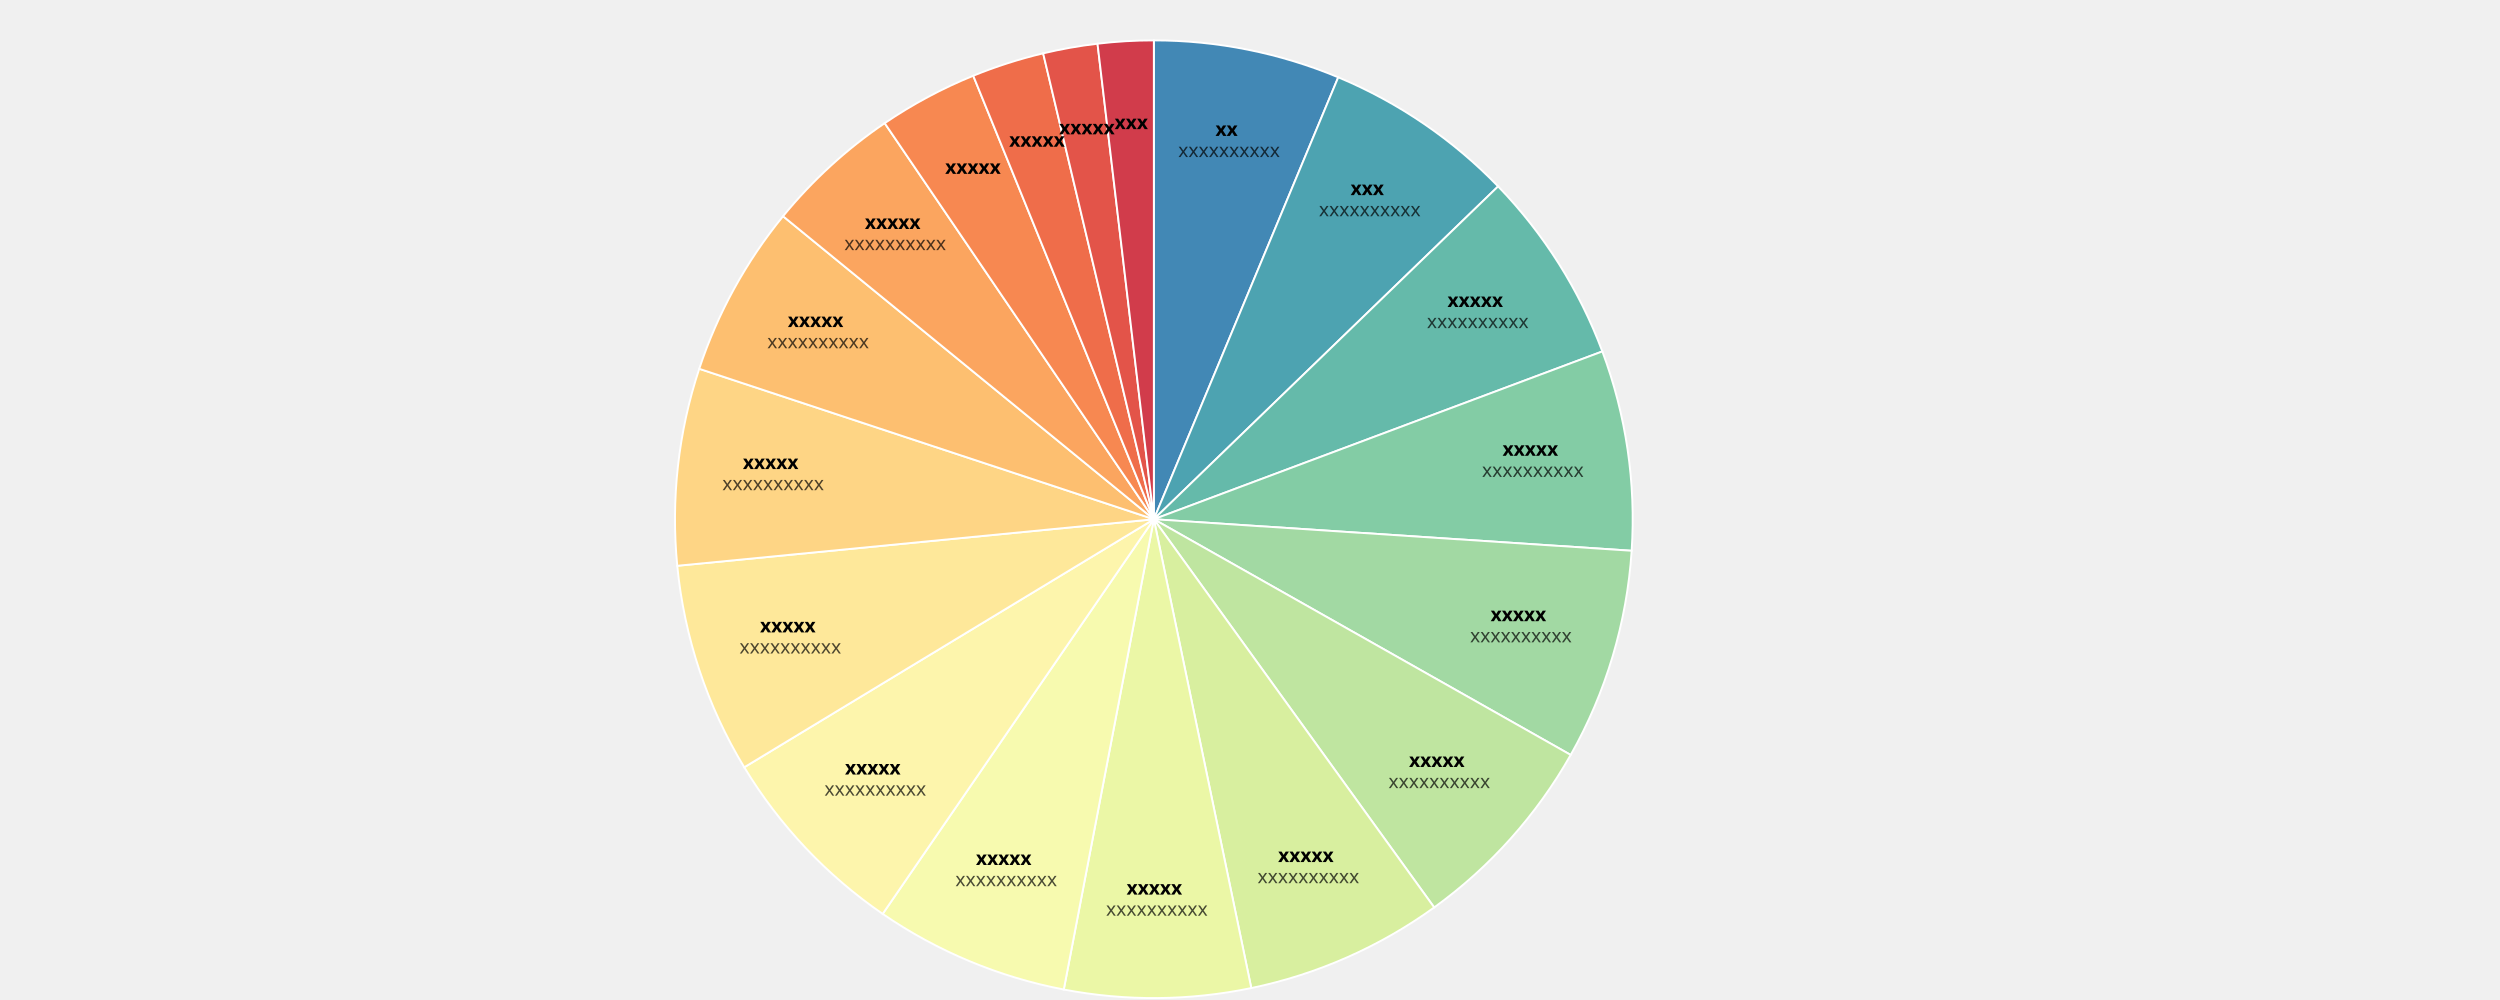
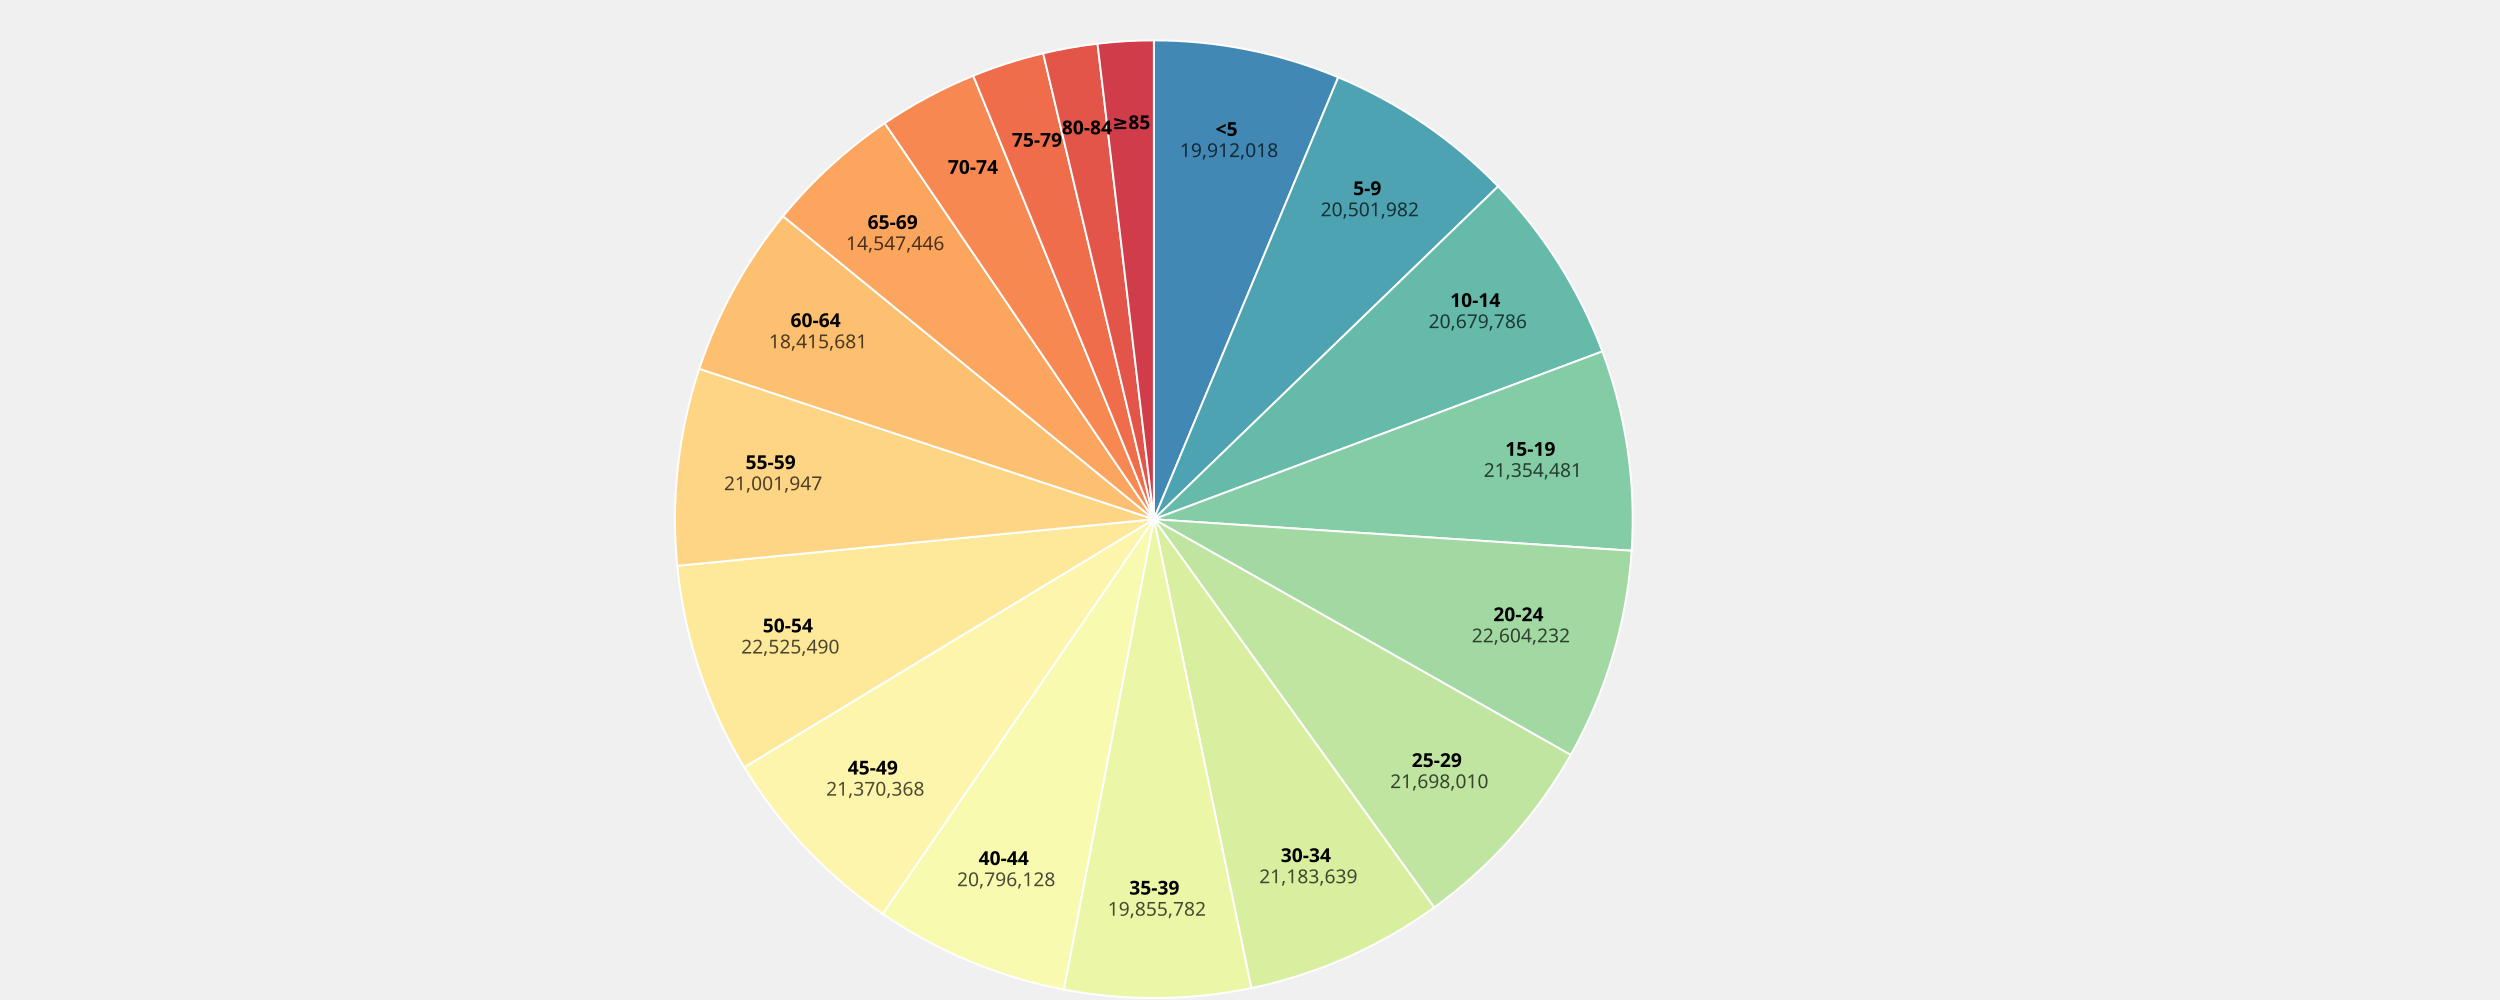
<svg width="900" height="340" viewBox="-600,-270,1300,520" style="max-width: 100%; height: auto; font: 10px sans-serif;" id="svg">
  <g stroke="white" id="g_1">
    <path d="M0,-249A249,249,0,0,1,95.881,-229.8L0,0Z" fill="rgb(66, 136, 181)" id="path_17">
      </path>
    <path d="M95.881,-229.8A249,249,0,0,1,179.014,-173.075L0,0Z" fill="rgb(77, 163, 177)" id="path_16">
      </path>
    <path d="M179.014,-173.075A249,249,0,0,1,233.212,-87.253L0,0Z" fill="rgb(101, 186, 170)" id="path_15">
      </path>
    <path d="M233.212,-87.253A249,249,0,0,1,248.46,16.396L0,0Z" fill="rgb(131, 204, 165)" id="path_14">
      </path>
    <path d="M248.46,16.396A249,249,0,0,1,216.75,122.558L0,0Z" fill="rgb(162, 217, 163)" id="path_13">
      </path>
    <path d="M216.75,122.558A249,249,0,0,1,145.78,201.864L0,0Z" fill="rgb(191, 229, 160)" id="path_12">
      </path>
    <path d="M145.78,201.864A249,249,0,0,1,50.671,243.79L0,0Z" fill="rgb(216, 239, 159)" id="path_11">
      </path>
    <path d="M50.671,243.79A249,249,0,0,1,-46.837,244.555L0,0Z" fill="rgb(235, 247, 166)" id="path_10">
      </path>
    <path d="M-46.837,244.555A249,249,0,0,1,-141.018,205.219L0,0Z" fill="rgb(247, 250, 175)" id="path_9">
      </path>
    <path d="M-141.018,205.219A249,249,0,0,1,-212.989,128.983L0,0Z" fill="rgb(253, 245, 172)" id="path_8">
      </path>
    <path d="M-212.989,128.983A249,249,0,0,1,-247.821,24.204L0,0Z" fill="rgb(254, 232, 154)" id="path_7">
      </path>
    <path d="M-247.821,24.204A249,249,0,0,1,-236.394,-78.222L0,0Z" fill="rgb(254, 213, 133)" id="path_6">
      </path>
    <path d="M-236.394,-78.222A249,249,0,0,1,-192.81,-157.56L0,0Z" fill="rgb(253, 191, 112)" id="path_5">
      </path>
    <path d="M-192.81,-157.56A249,249,0,0,1,-139.955,-205.946L0,0Z" fill="rgb(251, 165, 95)" id="path_4">
      </path>
    <path d="M-139.955,-205.946A249,249,0,0,1,-93.908,-230.613L0,0Z" fill="rgb(247, 136, 81)" id="path_3">
      </path>
    <path d="M-93.908,-230.613A249,249,0,0,1,-57.555,-242.257L0,0Z" fill="rgb(239, 109, 74)" id="path_2">
      </path>
    <path d="M-57.555,-242.257A249,249,0,0,1,-29.287,-247.272L0,0Z" fill="rgb(227, 84, 73)" id="path_1">
      </path>
    <path d="M-29.287,-247.272A249,249,0,0,1,0,-249L0,0Z" fill="rgb(209, 60, 75)" id="path">
      </path>
  </g>
  <g text-anchor="middle" id="g">
    <text transform="translate(39.11372,-195.3222)" id="text_17">
-       <tspan y="-0.4em" font-weight="bold" id="tspan_31">xx</tspan>
-       <tspan x="0" y="0.7em" fill-opacity="0.7" id="tspan_30">xxxxxxxxxx</tspan>
+       <tspan y="-0.4em" font-weight="bold" id="tspan_31">&lt;5</tspan>
+       <tspan x="0" y="0.7em" fill-opacity="0.7" id="tspan_30">19,912,018</tspan>
    </text>
    <text transform="translate(112.2745,-164.545)" id="text_16">
-       <tspan y="-0.4em" font-weight="bold" id="tspan_29">xxx</tspan>
-       <tspan x="0" y="0.7em" fill-opacity="0.7" id="tspan_28">xxxxxxxxxx</tspan>
+       <tspan y="-0.4em" font-weight="bold" id="tspan_29">5-9</tspan>
+       <tspan x="0" y="0.7em" fill-opacity="0.7" id="tspan_28">20,501,982</tspan>
    </text>
    <text transform="translate(168.4259,-106.3642)" id="text_15">
-       <tspan y="-0.4em" font-weight="bold" id="tspan_27">xxxxx</tspan>
-       <tspan x="0" y="0.7em" fill-opacity="0.7" id="tspan_26">xxxxxxxxxx</tspan>
+       <tspan y="-0.4em" font-weight="bold" id="tspan_27">10-14</tspan>
+       <tspan x="0" y="0.7em" fill-opacity="0.7" id="tspan_26">20,679,786</tspan>
    </text>
    <text transform="translate(197.079,-28.99168)" id="text_14">
-       <tspan y="-0.4em" font-weight="bold" id="tspan_25">xxxxx</tspan>
-       <tspan x="0" y="0.7em" fill-opacity="0.7" id="tspan_24">xxxxxxxxxx</tspan>
+       <tspan y="-0.4em" font-weight="bold" id="tspan_25">15-19</tspan>
+       <tspan x="0" y="0.7em" fill-opacity="0.7" id="tspan_24">21,354,481</tspan>
    </text>
    <text transform="translate(190.8676,57.01055)" id="text_13">
-       <tspan y="-0.4em" font-weight="bold" id="tspan_23">xxxxx</tspan>
-       <tspan x="0" y="0.7em" fill-opacity="0.7" id="tspan_22">xxxxxxxxxx</tspan>
+       <tspan y="-0.4em" font-weight="bold" id="tspan_23">20-24</tspan>
+       <tspan x="0" y="0.7em" fill-opacity="0.7" id="tspan_22">22,604,232</tspan>
    </text>
    <text transform="translate(148.4412,132.8376)" id="text_12">
-       <tspan y="-0.4em" font-weight="bold" id="tspan_21">xxxxx</tspan>
-       <tspan x="0" y="0.7em" fill-opacity="0.7" id="tspan_20">xxxxxxxxxx</tspan>
+       <tspan y="-0.4em" font-weight="bold" id="tspan_21">25-29</tspan>
+       <tspan x="0" y="0.7em" fill-opacity="0.7" id="tspan_20">21,698,010</tspan>
    </text>
    <text transform="translate(80.35012,182.2759)" id="text_11">
-       <tspan y="-0.4em" font-weight="bold" id="tspan_19">xxxxx</tspan>
-       <tspan x="0" y="0.7em" fill-opacity="0.7" id="tspan_18">xxxxxxxxxx</tspan>
+       <tspan y="-0.4em" font-weight="bold" id="tspan_19">30-34</tspan>
+       <tspan x="0" y="0.7em" fill-opacity="0.7" id="tspan_18">21,183,639</tspan>
    </text>
    <text transform="translate(1.563816,199.1939)" id="text_10">
-       <tspan y="-0.4em" font-weight="bold" id="tspan_17">xxxxx</tspan>
-       <tspan x="0" y="0.7em" fill-opacity="0.7" id="tspan_16">xxxxxxxxxx</tspan>
+       <tspan y="-0.4em" font-weight="bold" id="tspan_17">35-39</tspan>
+       <tspan x="0" y="0.7em" fill-opacity="0.7" id="tspan_16">19,855,782</tspan>
    </text>
    <text transform="translate(-76.77198,183.8116)" id="text_9">
-       <tspan y="-0.4em" font-weight="bold" id="tspan_15">xxxxx</tspan>
-       <tspan x="0" y="0.7em" fill-opacity="0.7" id="tspan_14">xxxxxxxxxx</tspan>
+       <tspan y="-0.4em" font-weight="bold" id="tspan_15">40-44</tspan>
+       <tspan x="0" y="0.7em" fill-opacity="0.7" id="tspan_14">20,796,128</tspan>
    </text>
    <text transform="translate(-144.8494,136.7453)" id="text_8">
-       <tspan y="-0.4em" font-weight="bold" id="tspan_13">xxxxx</tspan>
-       <tspan x="0" y="0.7em" fill-opacity="0.7" id="tspan_12">xxxxxxxxxx</tspan>
+       <tspan y="-0.4em" font-weight="bold" id="tspan_13">45-49</tspan>
+       <tspan x="0" y="0.7em" fill-opacity="0.7" id="tspan_12">21,370,368</tspan>
    </text>
    <text transform="translate(-189.029,62.83849)" id="text_7">
-       <tspan y="-0.4em" font-weight="bold" id="tspan_11">xxxxx</tspan>
-       <tspan x="0" y="0.7em" fill-opacity="0.7" id="tspan_10">xxxxxxxxxx</tspan>
+       <tspan y="-0.4em" font-weight="bold" id="tspan_11">50-54</tspan>
+       <tspan x="0" y="0.7em" fill-opacity="0.7" id="tspan_10">22,525,490</tspan>
    </text>
    <text transform="translate(-197.9719,-22.0855)" id="text_6">
-       <tspan y="-0.4em" font-weight="bold" id="tspan_9">xxxxx</tspan>
-       <tspan x="0" y="0.7em" fill-opacity="0.7" id="tspan_8">xxxxxxxxxx</tspan>
+       <tspan y="-0.4em" font-weight="bold" id="tspan_9">55-59</tspan>
+       <tspan x="0" y="0.7em" fill-opacity="0.7" id="tspan_8">21,001,947</tspan>
    </text>
    <text transform="translate(-174.5903,-95.9107)" id="text_5">
-       <tspan y="-0.4em" font-weight="bold" id="tspan_7">xxxxx</tspan>
-       <tspan x="0" y="0.7em" fill-opacity="0.7" id="tspan_6">xxxxxxxxxx</tspan>
+       <tspan y="-0.4em" font-weight="bold" id="tspan_7">60-64</tspan>
+       <tspan x="0" y="0.7em" fill-opacity="0.7" id="tspan_6">18,415,681</tspan>
    </text>
    <text transform="translate(-134.5058,-146.9314)" id="text_4">
-       <tspan y="-0.4em" font-weight="bold" id="tspan_5">xxxxx</tspan>
-       <tspan x="0" y="0.7em" fill-opacity="0.7" id="tspan_4">xxxxxxxxxx</tspan>
+       <tspan y="-0.4em" font-weight="bold" id="tspan_5">65-69</tspan>
+       <tspan x="0" y="0.7em" fill-opacity="0.7" id="tspan_4">14,547,446</tspan>
    </text>
    <text transform="translate(-94.06413,-175.5921)" id="text_3">
-       <tspan y="-0.4em" font-weight="bold" id="tspan_3">xxxxx</tspan>
+       <tspan y="-0.4em" font-weight="bold" id="tspan_3">70-74</tspan>
    </text>
    <text transform="translate(-60.76398,-189.706)" id="text_2">
-       <tspan y="-0.4em" font-weight="bold" id="tspan_2">xxxxx</tspan>
+       <tspan y="-0.4em" font-weight="bold" id="tspan_2">75-79</tspan>
    </text>
    <text transform="translate(-34.79469,-196.1376)" id="text_1">
-       <tspan y="-0.4em" font-weight="bold" id="tspan_1">xxxxx</tspan>
+       <tspan y="-0.4em" font-weight="bold" id="tspan_1">80-84</tspan>
    </text>
    <text transform="translate(-11.73515,-198.854)" id="text">
-       <tspan y="-0.4em" font-weight="bold" id="tspan">xxx</tspan>
+       <tspan y="-0.4em" font-weight="bold" id="tspan">≥85</tspan>
    </text>
  </g>
</svg>
